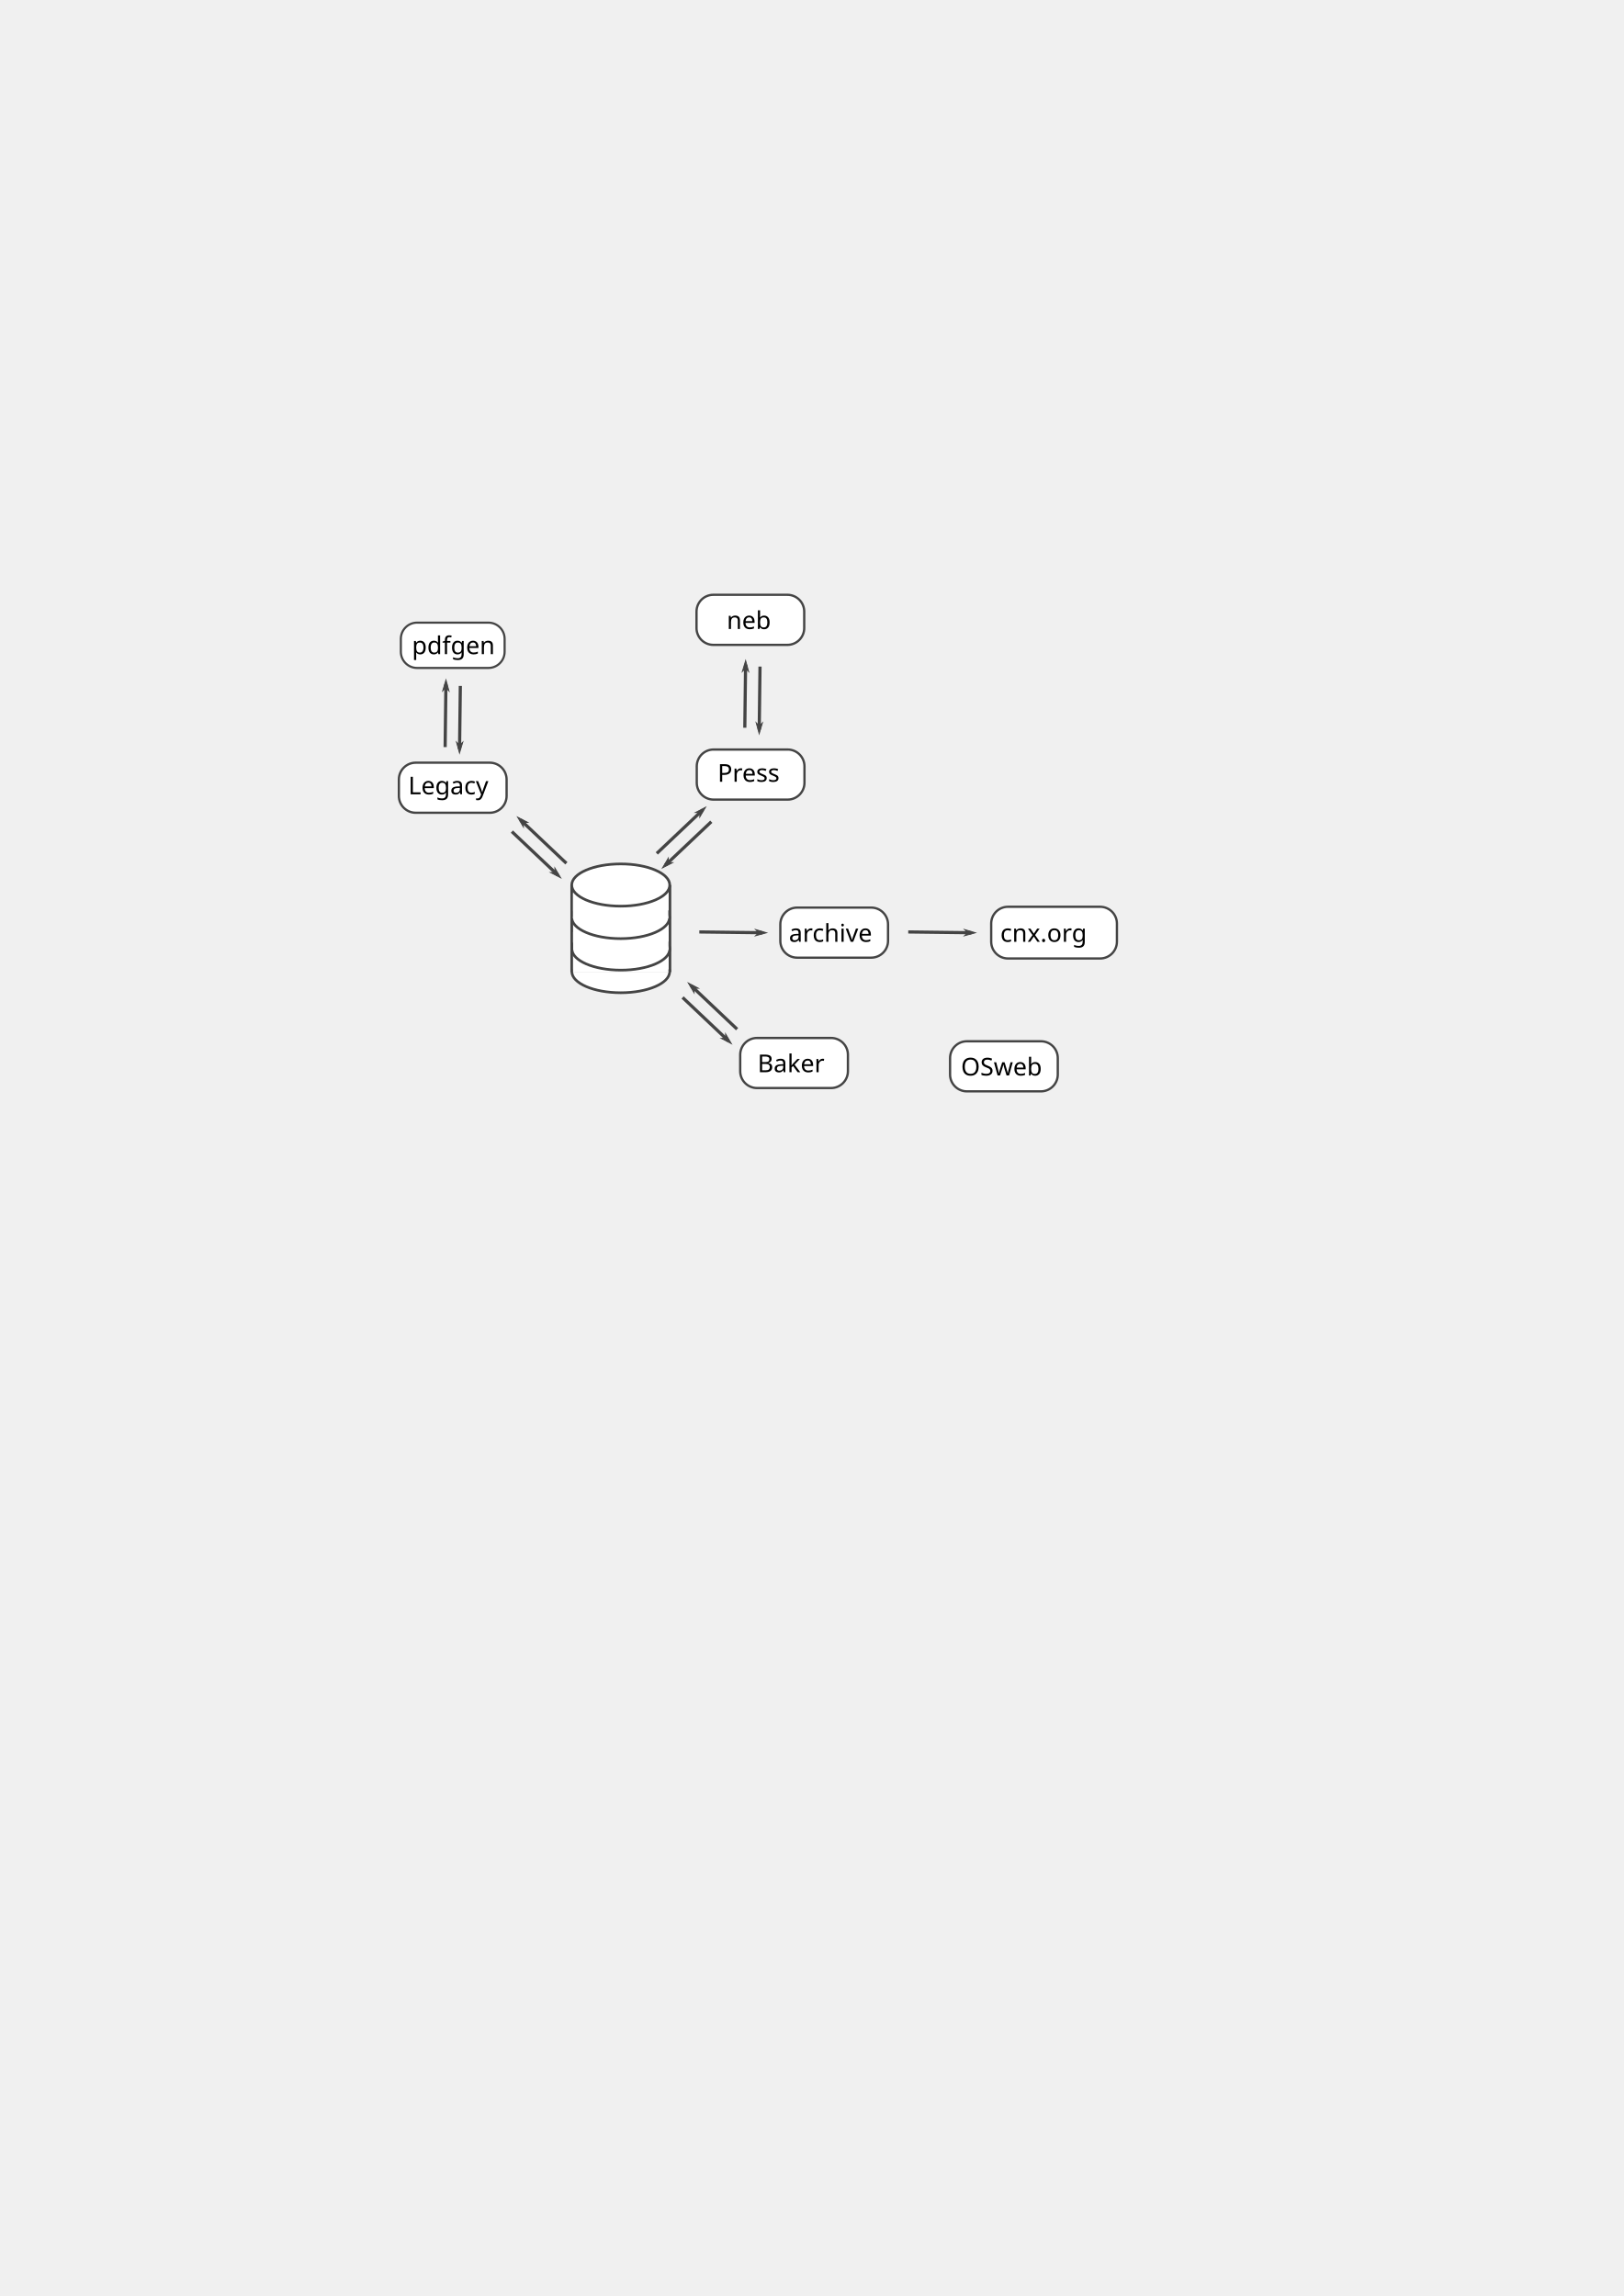
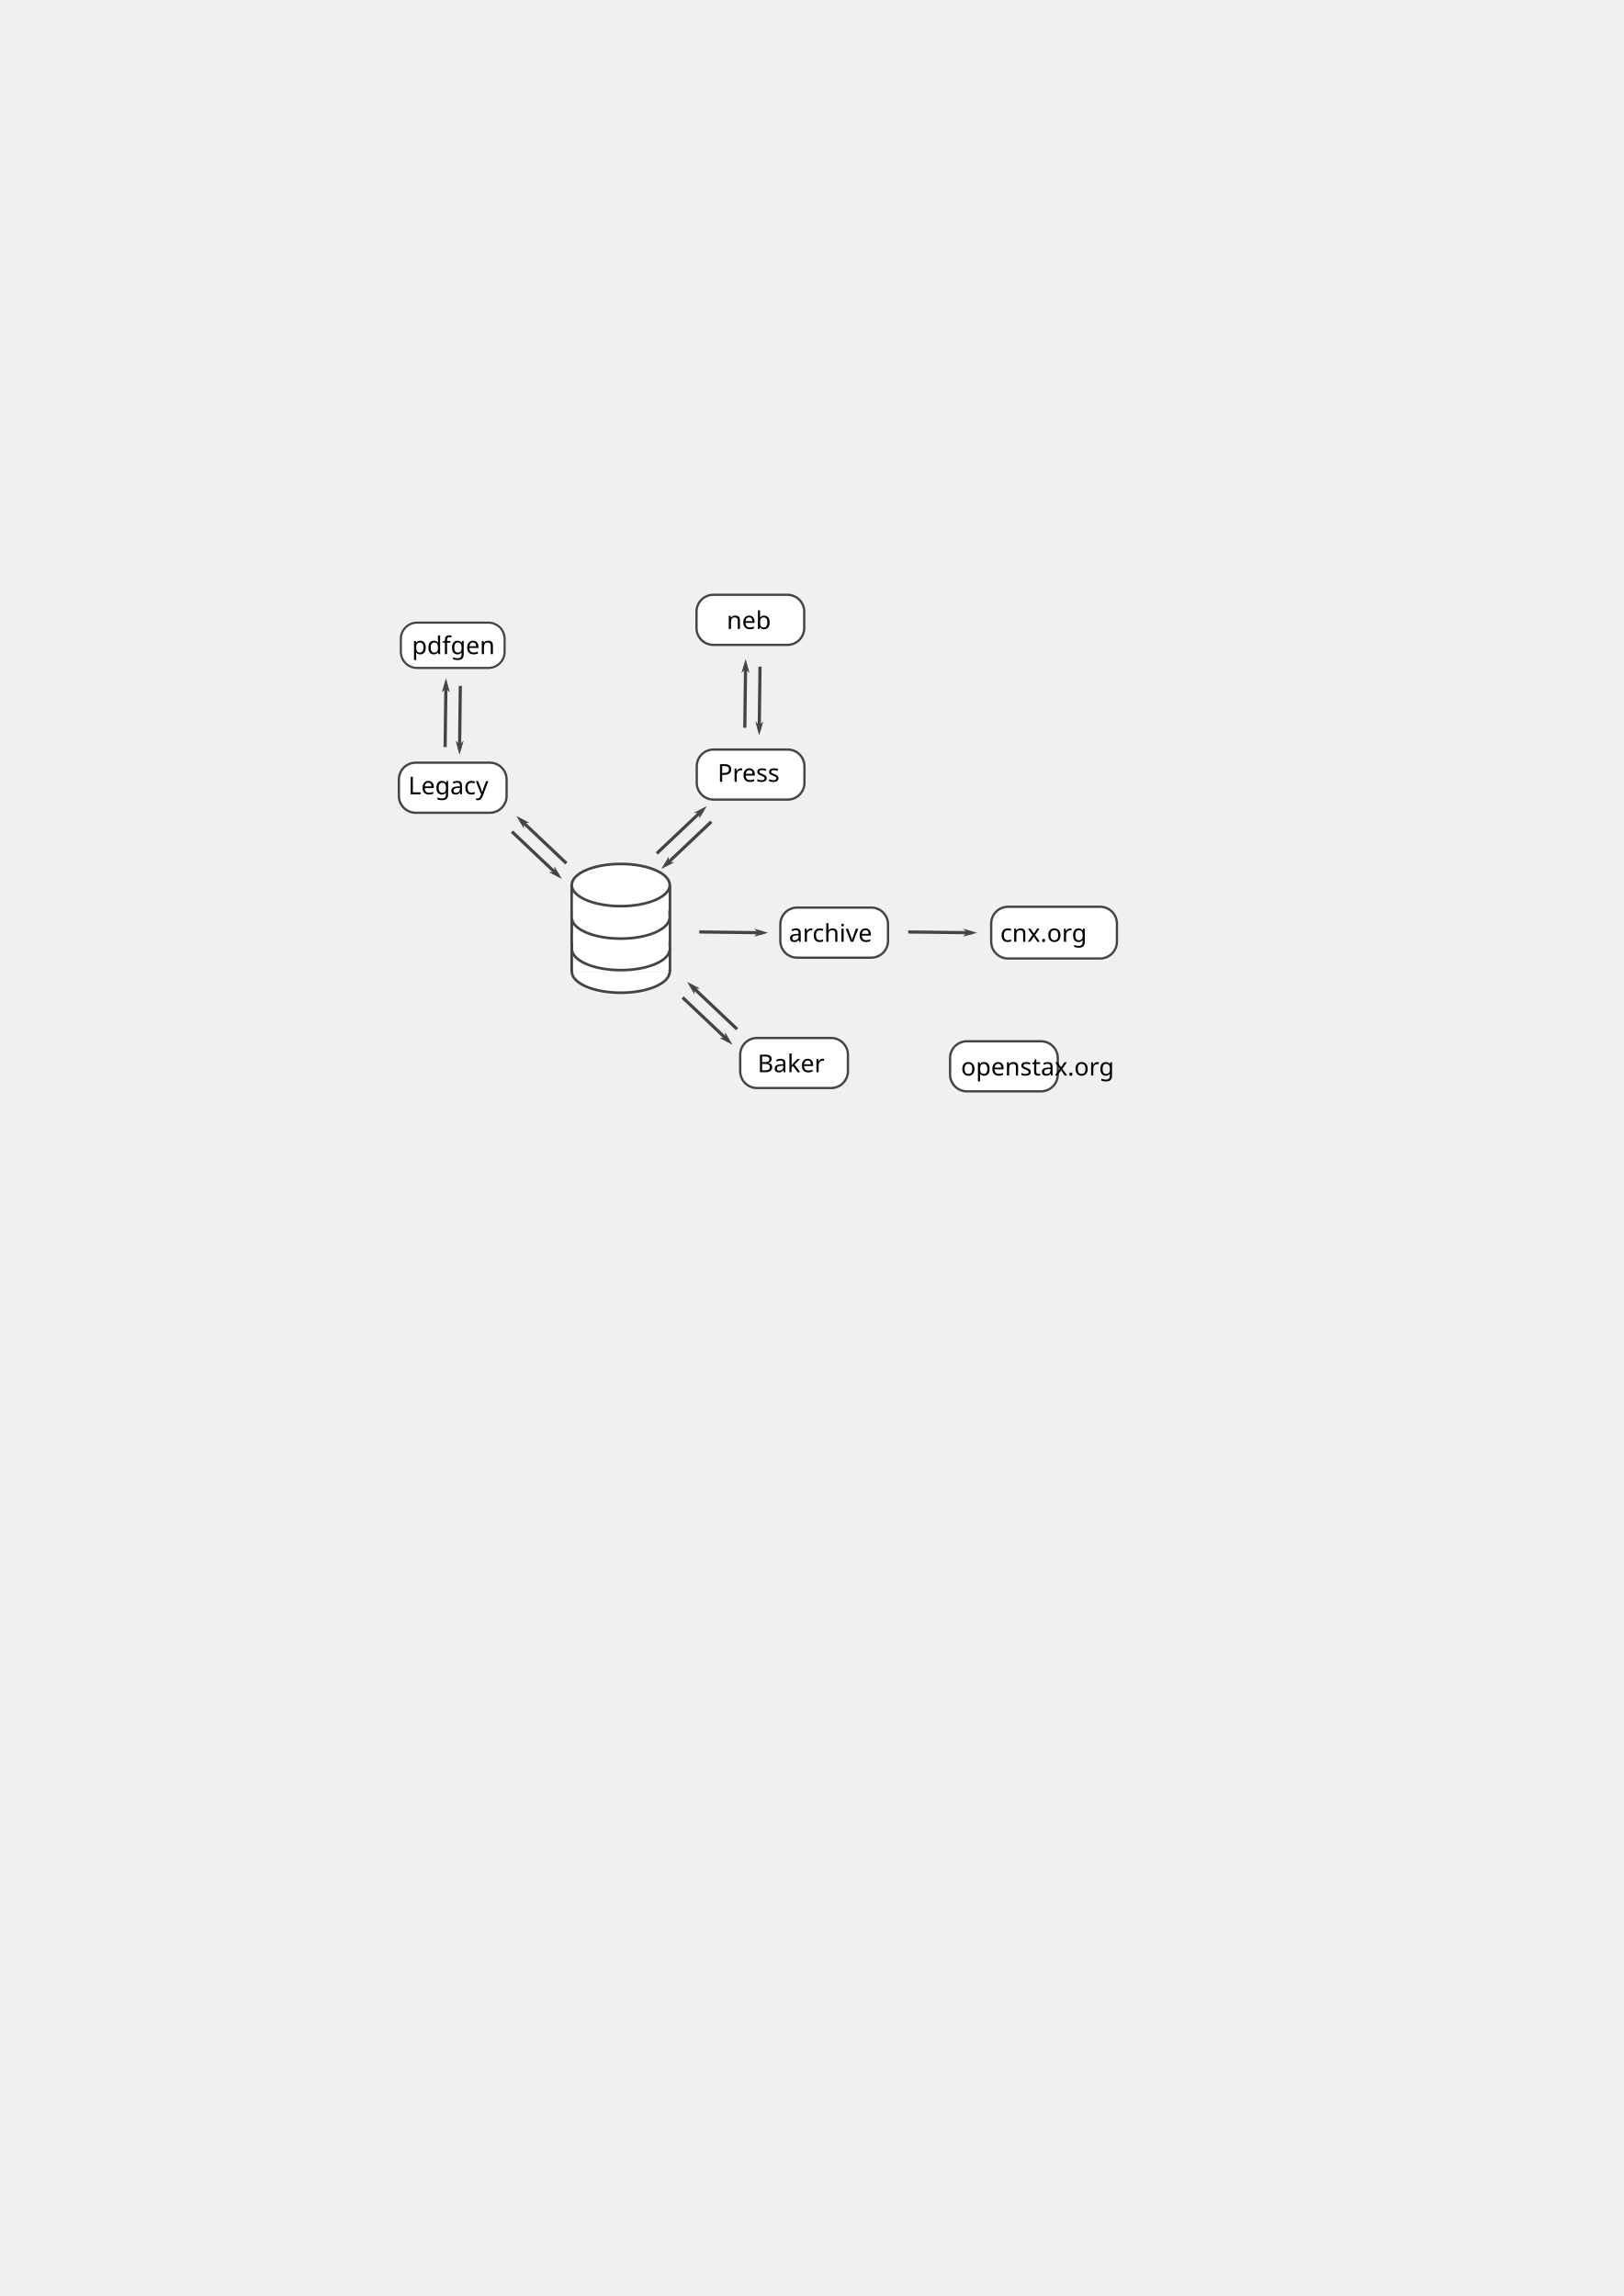
<svg xmlns="http://www.w3.org/2000/svg" width="210mm" height="297mm" viewBox="0 0 744.094 1052.362" id="svg5309" version="1.1">
  <defs id="defs5311">
    <marker orient="auto" refY="0" refX="0" id="Arrow1Sstart-0-8-9" style="overflow:visible">
      <path id="path4426-3-7-1" d="M 0,0 5,-5 -12.5,0 5,5 0,0 Z" style="fill:#444444;fill-opacity:1;fill-rule:evenodd;stroke:#444444;stroke-width:1pt;stroke-opacity:1" transform="matrix(0.2,0,0,0.2,1.2,0)" />
    </marker>
    <marker orient="auto" refY="0" refX="0" id="Arrow1Sstart-34-9-2" style="overflow:visible">
      <path id="path4426-9-20-7" d="M 0,0 5,-5 -12.5,0 5,5 0,0 Z" style="fill:#444444;fill-opacity:1;fill-rule:evenodd;stroke:#444444;stroke-width:1pt;stroke-opacity:1" transform="matrix(0.2,0,0,0.2,1.2,0)" />
    </marker>
    <marker orient="auto" refY="0" refX="0" id="Arrow1Sstart-0-0-2-0" style="overflow:visible">
      <path id="path4426-3-0-3-9" d="M 0,0 5,-5 -12.5,0 5,5 0,0 Z" style="fill:#444444;fill-opacity:1;fill-rule:evenodd;stroke:#444444;stroke-width:1pt;stroke-opacity:1" transform="matrix(0.2,0,0,0.2,1.2,0)" />
    </marker>
    <marker orient="auto" refY="0" refX="0" id="Arrow1Sstart-34-5-75-3" style="overflow:visible">
      <path id="path4426-9-2-9-6" d="M 0,0 5,-5 -12.5,0 5,5 0,0 Z" style="fill:#444444;fill-opacity:1;fill-rule:evenodd;stroke:#444444;stroke-width:1pt;stroke-opacity:1" transform="matrix(0.2,0,0,0.2,1.2,0)" />
    </marker>
    <marker orient="auto" refY="0" refX="0" id="Arrow1Sstart-0-0-4-2-0" style="overflow:visible">
      <path id="path4426-3-0-2-2-6" d="M 0,0 5,-5 -12.5,0 5,5 0,0 Z" style="fill:#444444;fill-opacity:1;fill-rule:evenodd;stroke:#444444;stroke-width:1pt;stroke-opacity:1" transform="matrix(0.2,0,0,0.2,1.2,0)" />
    </marker>
    <marker orient="auto" refY="0" refX="0" id="Arrow1Sstart-34-5-3-89-26" style="overflow:visible">
      <path id="path4426-9-2-8-7-18" d="M 0,0 5,-5 -12.5,0 5,5 0,0 Z" style="fill:#444444;fill-opacity:1;fill-rule:evenodd;stroke:#444444;stroke-width:1pt;stroke-opacity:1" transform="matrix(0.2,0,0,0.2,1.2,0)" />
    </marker>
    <marker orient="auto" refY="0" refX="0" id="Arrow1Sstart-2-36-7" style="overflow:visible">
      <path id="path4426-23-1-92" d="M 0,0 5,-5 -12.5,0 5,5 0,0 Z" style="fill:#444444;fill-opacity:1;fill-rule:evenodd;stroke:#444444;stroke-width:1pt;stroke-opacity:1" transform="matrix(0.2,0,0,0.2,1.2,0)" />
    </marker>
    <marker orient="auto" refY="0" refX="0" id="Arrow1Sstart-0-08-2-02" style="overflow:visible">
      <path id="path4426-3-9-93-3" d="M 0,0 5,-5 -12.5,0 5,5 0,0 Z" style="fill:#444444;fill-opacity:1;fill-rule:evenodd;stroke:#444444;stroke-width:1pt;stroke-opacity:1" transform="matrix(0.2,0,0,0.2,1.2,0)" />
    </marker>
    <marker orient="auto" refY="0" refX="0" id="Arrow1Sstart-34-5-3-3-19-7" style="overflow:visible">
      <path id="path4426-9-2-8-4-4-59" d="M 0,0 5,-5 -12.5,0 5,5 0,0 Z" style="fill:#444444;fill-opacity:1;fill-rule:evenodd;stroke:#444444;stroke-width:1pt;stroke-opacity:1" transform="matrix(0.2,0,0,0.2,1.2,0)" />
    </marker>
    <marker orient="auto" refY="0" refX="0" id="Arrow1Sstart-34-5-2-7-2" style="overflow:visible">
      <path id="path4426-9-2-4-8-2" d="M 0,0 5,-5 -12.5,0 5,5 0,0 Z" style="fill:#444444;fill-opacity:1;fill-rule:evenodd;stroke:#444444;stroke-width:1pt;stroke-opacity:1" transform="matrix(0.2,0,0,0.2,1.2,0)" />
    </marker>
    <marker orient="auto" refY="0" refX="0" id="Arrow1Sstart-0-0-4-5-4-8" style="overflow:visible">
      <path id="path4426-3-0-2-1-5-9" d="M 0,0 5,-5 -12.5,0 5,5 0,0 Z" style="fill:#444444;fill-opacity:1;fill-rule:evenodd;stroke:#444444;stroke-width:1pt;stroke-opacity:1" transform="matrix(0.2,0,0,0.2,1.2,0)" />
    </marker>
    <marker orient="auto" refY="0" refX="0" id="Arrow1Sstart-0-8" style="overflow:visible">
      <path id="path4426-3-7" d="M 0,0 5,-5 -12.5,0 5,5 0,0 Z" style="fill:#444444;fill-opacity:1;fill-rule:evenodd;stroke:#444444;stroke-width:1pt;stroke-opacity:1" transform="matrix(0.2,0,0,0.2,1.2,0)" />
    </marker>
    <marker orient="auto" refY="0" refX="0" id="Arrow1Sstart-34-9" style="overflow:visible">
      <path id="path4426-9-20" d="M 0,0 5,-5 -12.5,0 5,5 0,0 Z" style="fill:#444444;fill-opacity:1;fill-rule:evenodd;stroke:#444444;stroke-width:1pt;stroke-opacity:1" transform="matrix(0.2,0,0,0.2,1.2,0)" />
    </marker>
    <marker orient="auto" refY="0" refX="0" id="Arrow1Sstart-0-0-2" style="overflow:visible">
      <path id="path4426-3-0-3" d="M 0,0 5,-5 -12.5,0 5,5 0,0 Z" style="fill:#444444;fill-opacity:1;fill-rule:evenodd;stroke:#444444;stroke-width:1pt;stroke-opacity:1" transform="matrix(0.2,0,0,0.2,1.2,0)" />
    </marker>
    <marker orient="auto" refY="0" refX="0" id="Arrow1Sstart-34-5-75" style="overflow:visible">
      <path id="path4426-9-2-9" d="M 0,0 5,-5 -12.5,0 5,5 0,0 Z" style="fill:#444444;fill-opacity:1;fill-rule:evenodd;stroke:#444444;stroke-width:1pt;stroke-opacity:1" transform="matrix(0.2,0,0,0.2,1.2,0)" />
    </marker>
    <marker orient="auto" refY="0" refX="0" id="Arrow1Sstart-0-0-4-2" style="overflow:visible">
      <path id="path4426-3-0-2-2" d="M 0,0 5,-5 -12.5,0 5,5 0,0 Z" style="fill:#444444;fill-opacity:1;fill-rule:evenodd;stroke:#444444;stroke-width:1pt;stroke-opacity:1" transform="matrix(0.2,0,0,0.2,1.2,0)" />
    </marker>
    <marker orient="auto" refY="0" refX="0" id="Arrow1Sstart-34-5-3-89" style="overflow:visible">
      <path id="path4426-9-2-8-7" d="M 0,0 5,-5 -12.5,0 5,5 0,0 Z" style="fill:#444444;fill-opacity:1;fill-rule:evenodd;stroke:#444444;stroke-width:1pt;stroke-opacity:1" transform="matrix(0.2,0,0,0.2,1.2,0)" />
    </marker>
    <marker orient="auto" refY="0" refX="0" id="Arrow1Sstart-2-36" style="overflow:visible">
      <path id="path4426-23-1" d="M 0,0 5,-5 -12.5,0 5,5 0,0 Z" style="fill:#444444;fill-opacity:1;fill-rule:evenodd;stroke:#444444;stroke-width:1pt;stroke-opacity:1" transform="matrix(0.2,0,0,0.2,1.2,0)" />
    </marker>
    <marker orient="auto" refY="0" refX="0" id="Arrow1Sstart-0-08-2" style="overflow:visible">
      <path id="path4426-3-9-93" d="M 0,0 5,-5 -12.5,0 5,5 0,0 Z" style="fill:#444444;fill-opacity:1;fill-rule:evenodd;stroke:#444444;stroke-width:1pt;stroke-opacity:1" transform="matrix(0.2,0,0,0.2,1.2,0)" />
    </marker>
    <marker orient="auto" refY="0" refX="0" id="Arrow1Sstart-34-5-3-3-19" style="overflow:visible">
      <path id="path4426-9-2-8-4-4" d="M 0,0 5,-5 -12.5,0 5,5 0,0 Z" style="fill:#444444;fill-opacity:1;fill-rule:evenodd;stroke:#444444;stroke-width:1pt;stroke-opacity:1" transform="matrix(0.2,0,0,0.2,1.2,0)" />
    </marker>
    <marker orient="auto" refY="0" refX="0" id="Arrow1Sstart-34-5-2-7" style="overflow:visible">
      <path id="path4426-9-2-4-8" d="M 0,0 5,-5 -12.5,0 5,5 0,0 Z" style="fill:#444444;fill-opacity:1;fill-rule:evenodd;stroke:#444444;stroke-width:1pt;stroke-opacity:1" transform="matrix(0.2,0,0,0.2,1.2,0)" />
    </marker>
    <marker orient="auto" refY="0" refX="0" id="Arrow1Sstart-0-0-4-5-4" style="overflow:visible">
      <path id="path4426-3-0-2-1-5" d="M 0,0 5,-5 -12.5,0 5,5 0,0 Z" style="fill:#444444;fill-opacity:1;fill-rule:evenodd;stroke:#444444;stroke-width:1pt;stroke-opacity:1" transform="matrix(0.2,0,0,0.2,1.2,0)" />
    </marker>
    <marker orient="auto" refY="0" refX="0" id="Arrow1Sstart-34-5-3-89-7" style="overflow:visible">
      <path id="path4426-9-2-8-7-1" d="M 0,0 5,-5 -12.5,0 5,5 0,0 Z" style="fill:#00b100;fill-opacity:1;fill-rule:evenodd;stroke:#00b100;stroke-width:1pt;stroke-opacity:1" transform="matrix(0.2,0,0,0.2,1.2,0)" />
    </marker>
    <marker orient="auto" refY="0" refX="0" id="Arrow1Sstart-26-6" style="overflow:visible">
      <path id="path4426-1-2" d="M 0,0 5,-5 -12.5,0 5,5 0,0 Z" style="fill:#444444;fill-opacity:1;fill-rule:evenodd;stroke:#444444;stroke-width:1pt;stroke-opacity:1" transform="matrix(0.2,0,0,0.2,1.2,0)" />
    </marker>
    <marker orient="auto" refY="0" refX="0" id="Arrow1Sstart-0-8-9-3" style="overflow:visible">
      <path id="path4426-3-7-1-6" d="M 0,0 5,-5 -12.5,0 5,5 0,0 Z" style="fill:#444444;fill-opacity:1;fill-rule:evenodd;stroke:#444444;stroke-width:1pt;stroke-opacity:1" transform="matrix(0.2,0,0,0.2,1.2,0)" />
    </marker>
    <marker orient="auto" refY="0" refX="0" id="Arrow1Sstart-34-9-2-7" style="overflow:visible">
      <path id="path4426-9-20-7-5" d="M 0,0 5,-5 -12.5,0 5,5 0,0 Z" style="fill:#444444;fill-opacity:1;fill-rule:evenodd;stroke:#444444;stroke-width:1pt;stroke-opacity:1" transform="matrix(0.2,0,0,0.2,1.2,0)" />
    </marker>
    <marker orient="auto" refY="0" refX="0" id="Arrow1Sstart-0-0-2-0-3" style="overflow:visible">
      <path id="path4426-3-0-3-9-5" d="M 0,0 5,-5 -12.5,0 5,5 0,0 Z" style="fill:#444444;fill-opacity:1;fill-rule:evenodd;stroke:#444444;stroke-width:1pt;stroke-opacity:1" transform="matrix(0.2,0,0,0.2,1.2,0)" />
    </marker>
    <marker orient="auto" refY="0" refX="0" id="Arrow1Sstart-34-5-75-3-6" style="overflow:visible">
      <path id="path4426-9-2-9-6-2" d="M 0,0 5,-5 -12.5,0 5,5 0,0 Z" style="fill:#444444;fill-opacity:1;fill-rule:evenodd;stroke:#444444;stroke-width:1pt;stroke-opacity:1" transform="matrix(0.2,0,0,0.2,1.2,0)" />
    </marker>
    <marker orient="auto" refY="0" refX="0" id="Arrow1Sstart-0-0-4-2-0-9" style="overflow:visible">
      <path id="path4426-3-0-2-2-6-1" d="M 0,0 5,-5 -12.5,0 5,5 0,0 Z" style="fill:#444444;fill-opacity:1;fill-rule:evenodd;stroke:#444444;stroke-width:1pt;stroke-opacity:1" transform="matrix(0.2,0,0,0.2,1.2,0)" />
    </marker>
    <marker orient="auto" refY="0" refX="0" id="Arrow1Sstart-34-5-3-89-26-2" style="overflow:visible">
      <path id="path4426-9-2-8-7-18-7" d="M 0,0 5,-5 -12.5,0 5,5 0,0 Z" style="fill:#444444;fill-opacity:1;fill-rule:evenodd;stroke:#444444;stroke-width:1pt;stroke-opacity:1" transform="matrix(0.2,0,0,0.2,1.2,0)" />
    </marker>
    <marker orient="auto" refY="0" refX="0" id="Arrow1Sstart-2-36-7-0" style="overflow:visible">
      <path id="path4426-23-1-92-9" d="M 0,0 5,-5 -12.5,0 5,5 0,0 Z" style="fill:#444444;fill-opacity:1;fill-rule:evenodd;stroke:#444444;stroke-width:1pt;stroke-opacity:1" transform="matrix(0.2,0,0,0.2,1.2,0)" />
    </marker>
    <marker orient="auto" refY="0" refX="0" id="Arrow1Sstart-0-08-2-02-3" style="overflow:visible">
      <path id="path4426-3-9-93-3-6" d="M 0,0 5,-5 -12.5,0 5,5 0,0 Z" style="fill:#444444;fill-opacity:1;fill-rule:evenodd;stroke:#444444;stroke-width:1pt;stroke-opacity:1" transform="matrix(0.2,0,0,0.2,1.2,0)" />
    </marker>
    <marker orient="auto" refY="0" refX="0" id="Arrow1Sstart-34-5-3-3-19-7-0" style="overflow:visible">
      <path id="path4426-9-2-8-4-4-59-6" d="M 0,0 5,-5 -12.5,0 5,5 0,0 Z" style="fill:#444444;fill-opacity:1;fill-rule:evenodd;stroke:#444444;stroke-width:1pt;stroke-opacity:1" transform="matrix(0.2,0,0,0.2,1.2,0)" />
    </marker>
    <marker orient="auto" refY="0" refX="0" id="Arrow1Sstart-34-5-2-7-2-2" style="overflow:visible">
      <path id="path4426-9-2-4-8-2-6" d="M 0,0 5,-5 -12.5,0 5,5 0,0 Z" style="fill:#444444;fill-opacity:1;fill-rule:evenodd;stroke:#444444;stroke-width:1pt;stroke-opacity:1" transform="matrix(0.2,0,0,0.2,1.2,0)" />
    </marker>
    <marker orient="auto" refY="0" refX="0" id="Arrow1Sstart-0-0-4-5-4-8-1" style="overflow:visible">
      <path id="path4426-3-0-2-1-5-9-8" d="M 0,0 5,-5 -12.5,0 5,5 0,0 Z" style="fill:#444444;fill-opacity:1;fill-rule:evenodd;stroke:#444444;stroke-width:1pt;stroke-opacity:1" transform="matrix(0.2,0,0,0.2,1.2,0)" />
    </marker>
  </defs>
  <g id="layer1">
    <g id="g4182-0-3" transform="matrix(0.3803209,0,0,0.3803209,253.3068,444.1524)">
      <g id="g7976-3-1" transform="translate(-486.1835,-207.7823)">
        <g transform="matrix(1.453479,0,0,1.453479,330.4775,-332.3965)" id="g4244-61-9">
          <ellipse ry="17.507" rx="40.553" cy="373.791" cx="163.508" id="path4136-9-06-4" style="color:#000000;clip-rule:nonzero;display:inline;overflow:visible;visibility:visible;opacity:1;isolation:auto;mix-blend-mode:normal;color-interpolation:sRGB;color-interpolation-filters:linearRGB;solid-color:#000000;solid-opacity:1;fill:#ffffff;fill-opacity:1;fill-rule:nonzero;stroke:#444444;stroke-width:2.187;stroke-linecap:butt;stroke-linejoin:miter;stroke-miterlimit:4;stroke-dasharray:none;stroke-dashoffset:0;stroke-opacity:1;color-rendering:auto;image-rendering:auto;shape-rendering:auto;text-rendering:auto;enable-background:accumulate" />
          <rect y="303.091" x="122.871" height="69.971" width="81.4" id="rect4153-32-7" style="color:#000000;clip-rule:nonzero;display:inline;overflow:visible;visibility:visible;opacity:1;isolation:auto;mix-blend-mode:normal;color-interpolation:sRGB;color-interpolation-filters:linearRGB;solid-color:#000000;solid-opacity:1;fill:#ffffff;fill-opacity:1;fill-rule:nonzero;stroke:#444444;stroke-width:2.229;stroke-linecap:butt;stroke-linejoin:miter;stroke-miterlimit:4;stroke-dasharray:none;stroke-dashoffset:0;stroke-opacity:1;color-rendering:auto;image-rendering:auto;shape-rendering:auto;text-rendering:auto;enable-background:accumulate" />
          <rect y="340.902" x="123.995" height="33.589" width="79.026" id="rect4153-3-0-8" style="color:#000000;clip-rule:nonzero;display:inline;overflow:visible;visibility:visible;opacity:1;isolation:auto;mix-blend-mode:normal;color-interpolation:sRGB;color-interpolation-filters:linearRGB;solid-color:#000000;solid-opacity:1;fill:#ffffff;fill-opacity:1;fill-rule:nonzero;stroke:none;stroke-width:2.229;stroke-linecap:butt;stroke-linejoin:miter;stroke-miterlimit:4;stroke-dasharray:none;stroke-dashoffset:0;stroke-opacity:1;color-rendering:auto;image-rendering:auto;shape-rendering:auto;text-rendering:auto;enable-background:accumulate" />
          <g id="g4208-6-4" transform="translate(-2.16395,11.48454)">
            <ellipse style="color:#000000;clip-rule:nonzero;display:inline;overflow:visible;visibility:visible;opacity:1;isolation:auto;mix-blend-mode:normal;color-interpolation:sRGB;color-interpolation-filters:linearRGB;solid-color:#000000;solid-opacity:1;fill:#ffffff;fill-opacity:1;fill-rule:nonzero;stroke:#444444;stroke-width:2.187;stroke-linecap:butt;stroke-linejoin:miter;stroke-miterlimit:4;stroke-dasharray:none;stroke-dashoffset:0;stroke-opacity:1;color-rendering:auto;image-rendering:auto;shape-rendering:auto;text-rendering:auto;enable-background:accumulate" id="path4136-9-2-1-5" cx="165.741" cy="343.569" rx="40.553" ry="17.507" />
            <rect style="color:#000000;clip-rule:nonzero;display:inline;overflow:visible;visibility:visible;opacity:1;isolation:auto;mix-blend-mode:normal;color-interpolation:sRGB;color-interpolation-filters:linearRGB;solid-color:#000000;solid-opacity:1;fill:#ffffff;fill-opacity:1;fill-rule:nonzero;stroke:none;stroke-width:2.229;stroke-linecap:butt;stroke-linejoin:miter;stroke-miterlimit:4;stroke-dasharray:none;stroke-dashoffset:0;stroke-opacity:1;color-rendering:auto;image-rendering:auto;shape-rendering:auto;text-rendering:auto;enable-background:accumulate" id="rect4153-3-6-5-0" width="79.026" height="33.589" x="126.227" y="310.68" />
          </g>
          <g id="g4220-5-3" transform="translate(90.3568,-9.47289)">
            <ellipse style="color:#000000;clip-rule:nonzero;display:inline;overflow:visible;visibility:visible;opacity:1;isolation:auto;mix-blend-mode:normal;color-interpolation:sRGB;color-interpolation-filters:linearRGB;solid-color:#000000;solid-opacity:1;fill:#ffffff;fill-opacity:1;fill-rule:nonzero;stroke:#444444;stroke-width:2.187;stroke-linecap:butt;stroke-linejoin:miter;stroke-miterlimit:4;stroke-dasharray:none;stroke-dashoffset:0;stroke-opacity:1;color-rendering:auto;image-rendering:auto;shape-rendering:auto;text-rendering:auto;enable-background:accumulate" id="path4136-9-8-4-6" cx="73.052" cy="338.395" rx="40.553" ry="17.507" />
            <rect style="color:#000000;clip-rule:nonzero;display:inline;overflow:visible;visibility:visible;opacity:1;isolation:auto;mix-blend-mode:normal;color-interpolation:sRGB;color-interpolation-filters:linearRGB;solid-color:#000000;solid-opacity:1;fill:#ffffff;fill-opacity:1;fill-rule:nonzero;stroke:none;stroke-width:2.229;stroke-linecap:butt;stroke-linejoin:miter;stroke-miterlimit:4;stroke-dasharray:none;stroke-dashoffset:0;stroke-opacity:1;color-rendering:auto;image-rendering:auto;shape-rendering:auto;text-rendering:auto;enable-background:accumulate" id="rect4153-3-7-7-10" width="79.026" height="20.837" x="33.539" y="318.258" />
          </g>
          <ellipse ry="17.506" rx="40.635" cy="302.005" cx="163.487" id="path4136-6-6" style="color:#000000;clip-rule:nonzero;display:inline;overflow:visible;visibility:visible;opacity:1;isolation:auto;mix-blend-mode:normal;color-interpolation:sRGB;color-interpolation-filters:linearRGB;solid-color:#000000;solid-opacity:1;fill:#ffffff;fill-opacity:1;fill-rule:nonzero;stroke:#444444;stroke-width:2.189;stroke-linecap:butt;stroke-linejoin:miter;stroke-miterlimit:4;stroke-dasharray:none;stroke-dashoffset:0;stroke-opacity:1;color-rendering:auto;image-rendering:auto;shape-rendering:auto;text-rendering:auto;enable-background:accumulate" />
        </g>
        <g transform="matrix(1.453479,0,0,1.453479,330.4775,-332.3965)" id="g7557-5-3">
          <rect style="color:#000000;clip-rule:nonzero;display:inline;overflow:visible;visibility:visible;opacity:1;isolation:auto;mix-blend-mode:normal;color-interpolation:sRGB;color-interpolation-filters:linearRGB;solid-color:#000000;solid-opacity:1;fill:#ffffff;fill-opacity:1;fill-rule:nonzero;stroke:#444444;stroke-width:1.895;stroke-linecap:butt;stroke-linejoin:miter;stroke-miterlimit:4;stroke-dasharray:none;stroke-dashoffset:0;stroke-opacity:1;color-rendering:auto;image-rendering:auto;shape-rendering:auto;text-rendering:auto;enable-background:accumulate" id="rect4256-69-2" width="89.294" height="41.515" x="-20.433" y="200.553" rx="13.945" />
          <text xml:space="preserve" style="font-style:normal;font-weight:normal;font-size:20.403px;line-height:125%;font-family:sans-serif;text-align:start;letter-spacing:0px;word-spacing:0px;writing-mode:lr-tb;text-anchor:start;fill:#000000;fill-opacity:1;stroke:none;stroke-width:1px;stroke-linecap:butt;stroke-linejoin:miter;stroke-opacity:1" x="-12.647" y="226.781" id="text4258-37-0">
            <tspan id="tspan4260-4-6" x="-12.647" y="226.781">Legacy</tspan>
          </text>
        </g>
        <rect rx="20.268" y="-56.758" x="659.714" height="60.341" width="129.787" id="rect4256-3-5-1" style="color:#000000;clip-rule:nonzero;display:inline;overflow:visible;visibility:visible;opacity:1;isolation:auto;mix-blend-mode:normal;color-interpolation:sRGB;color-interpolation-filters:linearRGB;solid-color:#000000;solid-opacity:1;fill:#ffffff;fill-opacity:1;fill-rule:nonzero;stroke:#444444;stroke-width:2.755;stroke-linecap:butt;stroke-linejoin:miter;stroke-miterlimit:4;stroke-dasharray:none;stroke-dashoffset:0;stroke-opacity:1;color-rendering:auto;image-rendering:auto;shape-rendering:auto;text-rendering:auto;enable-background:accumulate" />
        <rect rx="20.268" y="-243.227" x="659.418" height="60.341" width="129.787" id="rect4256-2-2-5" style="color:#000000;clip-rule:nonzero;display:inline;overflow:visible;visibility:visible;opacity:1;isolation:auto;mix-blend-mode:normal;color-interpolation:sRGB;color-interpolation-filters:linearRGB;solid-color:#000000;solid-opacity:1;fill:#ffffff;fill-opacity:1;fill-rule:nonzero;stroke:#444444;stroke-width:2.755;stroke-linecap:butt;stroke-linejoin:miter;stroke-miterlimit:4;stroke-dasharray:none;stroke-dashoffset:0;stroke-opacity:1;color-rendering:auto;image-rendering:auto;shape-rendering:auto;text-rendering:auto;enable-background:accumulate" />
        <rect rx="20.268" y="294.848" x="964.936" height="60.341" width="129.787" id="rect4256-9-5-5" style="color:#000000;clip-rule:nonzero;display:inline;overflow:visible;visibility:visible;opacity:1;isolation:auto;mix-blend-mode:normal;color-interpolation:sRGB;color-interpolation-filters:linearRGB;solid-color:#000000;solid-opacity:1;fill:#ffffff;fill-opacity:1;fill-rule:nonzero;stroke:#444444;stroke-width:2.755;stroke-linecap:butt;stroke-linejoin:miter;stroke-miterlimit:4;stroke-dasharray:none;stroke-dashoffset:0;stroke-opacity:1;color-rendering:auto;image-rendering:auto;shape-rendering:auto;text-rendering:auto;enable-background:accumulate" />
        <rect rx="20.268" y="133.734" x="760.405" height="60.341" width="129.787" id="rect4256-6-4-4" style="color:#000000;clip-rule:nonzero;display:inline;overflow:visible;visibility:visible;opacity:1;isolation:auto;mix-blend-mode:normal;color-interpolation:sRGB;color-interpolation-filters:linearRGB;solid-color:#000000;solid-opacity:1;fill:#ffffff;fill-opacity:1;fill-rule:nonzero;stroke:#444444;stroke-width:2.755;stroke-linecap:butt;stroke-linejoin:miter;stroke-miterlimit:4;stroke-dasharray:none;stroke-dashoffset:0;stroke-opacity:1;color-rendering:auto;image-rendering:auto;shape-rendering:auto;text-rendering:auto;enable-background:accumulate" />
        <text id="text4258-3-7-7" y="-202.001" x="695.829" style="font-style:normal;font-weight:normal;font-size:29.656px;line-height:125%;font-family:sans-serif;text-align:start;letter-spacing:0px;word-spacing:0px;writing-mode:lr-tb;text-anchor:start;fill:#000000;fill-opacity:1;stroke:none;stroke-width:1px;stroke-linecap:butt;stroke-linejoin:miter;stroke-opacity:1" xml:space="preserve">
          <tspan y="-202.001" x="695.829" id="tspan4260-7-4-6">neb</tspan>
        </text>
        <text id="text4258-6-4-5" y="-17.941" x="684.816" style="font-style:normal;font-weight:normal;font-size:29.656px;line-height:125%;font-family:sans-serif;text-align:start;letter-spacing:0px;word-spacing:0px;writing-mode:lr-tb;text-anchor:start;fill:#000000;fill-opacity:1;stroke:none;stroke-width:1px;stroke-linecap:butt;stroke-linejoin:miter;stroke-opacity:1" xml:space="preserve">
          <tspan y="-17.941" x="684.816" id="tspan4260-1-3-6">Press</tspan>
        </text>
        <text id="text4258-5-0-9" y="174.96" x="770.722" style="font-style:normal;font-weight:normal;font-size:29.656px;line-height:125%;font-family:sans-serif;text-align:start;letter-spacing:0px;word-spacing:0px;writing-mode:lr-tb;text-anchor:start;fill:#000000;fill-opacity:1;stroke:none;stroke-width:1px;stroke-linecap:butt;stroke-linejoin:miter;stroke-opacity:1" xml:space="preserve">
          <tspan y="174.96" x="770.722" id="tspan4260-0-7-3">archive</tspan>
        </text>
        <g transform="matrix(1.453479,0,0,1.453479,322.8341,-317.1096)" id="g7399-8-7">
          <rect style="color:#000000;clip-rule:nonzero;display:inline;overflow:visible;visibility:visible;opacity:1;isolation:auto;mix-blend-mode:normal;color-interpolation:sRGB;color-interpolation-filters:linearRGB;solid-color:#000000;solid-opacity:1;fill:#ffffff;fill-opacity:1;fill-rule:nonzero;stroke:#444444;stroke-width:1.895;stroke-linecap:butt;stroke-linejoin:miter;stroke-miterlimit:4;stroke-dasharray:none;stroke-dashoffset:0;stroke-opacity:1;color-rendering:auto;image-rendering:auto;shape-rendering:auto;text-rendering:auto;enable-background:accumulate" id="rect4256-4-6-4" width="89.294" height="41.515" x="267.793" y="418.284" rx="13.945" />
          <text xml:space="preserve" style="font-style:normal;font-weight:normal;font-size:20.403px;line-height:125%;font-family:sans-serif;text-align:start;letter-spacing:0px;word-spacing:0px;writing-mode:lr-tb;text-anchor:start;fill:#000000;fill-opacity:1;stroke:none;stroke-width:1px;stroke-linecap:butt;stroke-linejoin:miter;stroke-opacity:1" x="282.159" y="446.647" id="text4258-65-8-5">
            <tspan id="tspan4260-08-8-2" x="282.159" y="446.647">Baker</tspan>
          </text>
        </g>
        <g transform="matrix(1.453479,0,0,1.453479,445.1291,-398.7419)" id="g6967-4-5">
          <rect style="color:#000000;clip-rule:nonzero;display:inline;overflow:visible;visibility:visible;opacity:1;isolation:auto;mix-blend-mode:normal;color-interpolation:sRGB;color-interpolation-filters:linearRGB;solid-color:#000000;solid-opacity:1;fill:#ffffff;fill-opacity:1;fill-rule:nonzero;stroke:#444444;stroke-width:1.895;stroke-linecap:butt;stroke-linejoin:miter;stroke-miterlimit:4;stroke-dasharray:none;stroke-dashoffset:0;stroke-opacity:1;color-rendering:auto;image-rendering:auto;shape-rendering:auto;text-rendering:auto;enable-background:accumulate" id="rect4256-0-3-4" width="104.233" height="42.873" x="391.723" y="365.667" rx="13.945" />
          <text xml:space="preserve" style="font-style:normal;font-weight:normal;font-size:20.403px;line-height:125%;font-family:sans-serif;text-align:start;letter-spacing:0px;word-spacing:0px;writing-mode:lr-tb;text-anchor:start;fill:#000000;fill-opacity:1;stroke:none;stroke-width:1px;stroke-linecap:butt;stroke-linejoin:miter;stroke-opacity:1" x="399.252" y="394.709" id="text4258-1-14-7">
            <tspan id="tspan4260-2-9-4" x="399.252" y="394.709">cnx.org</tspan>
          </text>
        </g>
        <text id="text4258-2-2-4" y="336.074" x="978.055" style="font-style:normal;font-weight:normal;font-size:29.656px;line-height:125%;font-family:sans-serif;text-align:start;letter-spacing:0px;word-spacing:0px;writing-mode:lr-tb;text-anchor:start;fill:#000000;fill-opacity:1;stroke:none;stroke-width:1px;stroke-linecap:butt;stroke-linejoin:miter;stroke-opacity:1" xml:space="preserve">
-           <tspan y="336.074" x="978.055" id="tspan4260-6-06-3">OSweb</tspan>
+           <tspan y="336.074" x="978.055" id="tspan4260-6-06-3">openstax.org</tspan>
        </text>
        <g transform="matrix(1.453479,0,0,1.453479,331.474,-332.3965)" id="g7552-8-0">
          <rect style="color:#000000;clip-rule:nonzero;display:inline;overflow:visible;visibility:visible;opacity:1;isolation:auto;mix-blend-mode:normal;color-interpolation:sRGB;color-interpolation-filters:linearRGB;solid-color:#000000;solid-opacity:1;fill:#ffffff;fill-opacity:1;fill-rule:nonzero;stroke:#444444;stroke-width:1.769;stroke-linecap:butt;stroke-linejoin:miter;stroke-miterlimit:4;stroke-dasharray:none;stroke-dashoffset:0;stroke-opacity:1;color-rendering:auto;image-rendering:auto;shape-rendering:auto;text-rendering:auto;enable-background:accumulate" id="rect4256-42-9-7" width="86.025" height="37.566" x="-19.484" y="84.433" rx="13.434" />
          <text xml:space="preserve" style="font-style:normal;font-weight:normal;font-size:20.403px;line-height:125%;font-family:sans-serif;text-align:start;letter-spacing:0px;word-spacing:0px;writing-mode:lr-tb;text-anchor:start;fill:#000000;fill-opacity:1;stroke:none;stroke-width:1px;stroke-linecap:butt;stroke-linejoin:miter;stroke-opacity:1" x="-10.292" y="110.553" id="text4258-9-2-8">
            <tspan id="tspan4260-10-6-6" x="-10.292" y="110.553">pdfgen</tspan>
          </text>
        </g>
        <path id="path4408-0-6-8" d="M 492.214,94.472 436.944,42.164" style="fill:none;fill-rule:evenodd;stroke:#444444;stroke-width:3.822px;stroke-linecap:butt;stroke-linejoin:miter;stroke-opacity:1;marker-start:url(#Arrow1Sstart-26-6)" />
        <path id="path4408-0-7-4-8" d="m 447.352,28.055 55.269,52.308" style="fill:none;fill-rule:evenodd;stroke:#444444;stroke-width:3.822px;stroke-linecap:butt;stroke-linejoin:miter;stroke-opacity:1;marker-start:url(#Arrow1Sstart-0-8-9-3)" />
        <path id="path4408-0-2-9-4" d="M 621.959,82.55 677.228,30.242" style="fill:none;fill-rule:evenodd;stroke:#444444;stroke-width:3.822px;stroke-linecap:butt;stroke-linejoin:miter;stroke-opacity:1;marker-start:url(#Arrow1Sstart-34-9-2-7)" />
        <path id="path4408-0-7-7-5-3" d="M 666.821,16.133 611.551,68.442" style="fill:none;fill-rule:evenodd;stroke:#444444;stroke-width:3.822px;stroke-linecap:butt;stroke-linejoin:miter;stroke-opacity:1;marker-start:url(#Arrow1Sstart-0-0-2-0-3)" />
        <g transform="matrix(1.453479,0,0,1.453479,330.4775,-332.3965)" id="g6953-0-1">
          <path style="fill:none;fill-rule:evenodd;stroke:#444444;stroke-width:2.629px;stroke-linecap:butt;stroke-linejoin:miter;stroke-opacity:1;marker-start:url(#Arrow1Sstart-34-5-75-3-6)" d="m 278.303,173.207 0.646,-52.352" id="path4408-0-2-4-4-49" />
          <path style="fill:none;fill-rule:evenodd;stroke:#444444;stroke-width:2.629px;stroke-linecap:butt;stroke-linejoin:miter;stroke-opacity:1;marker-start:url(#Arrow1Sstart-0-0-4-2-0-9)" d="m 266.996,119.236 -0.646,52.352" id="path4408-0-7-7-4-8-2" />
        </g>
        <path id="path4408-0-2-4-6-7-0" d="m 738.894,164.028 -76.092,-0.939" style="fill:none;fill-rule:evenodd;stroke:#444444;stroke-width:3.822px;stroke-linecap:butt;stroke-linejoin:miter;stroke-opacity:1;marker-start:url(#Arrow1Sstart-34-5-3-89-26-2)" />
        <g transform="matrix(1.453479,0,0,1.453479,322.8341,-340.04)" id="g6963-17-6">
          <path id="path4408-0-1-2-8" d="M 258.046,436.472 220.021,400.483" style="fill:none;fill-rule:evenodd;stroke:#444444;stroke-width:2.629px;stroke-linecap:butt;stroke-linejoin:miter;stroke-opacity:1;marker-start:url(#Arrow1Sstart-2-36-7-0)" />
          <path id="path4408-0-7-8-7-9" d="m 227.181,390.776 38.026,35.988" style="fill:none;fill-rule:evenodd;stroke:#444444;stroke-width:2.629px;stroke-linecap:butt;stroke-linejoin:miter;stroke-opacity:1;marker-start:url(#Arrow1Sstart-0-08-2-02-3)" />
        </g>
        <path id="path4408-0-2-4-6-2-2-2" d="m 990.632,164.028 -76.092,-0.939" style="fill:none;fill-rule:evenodd;stroke:#444444;stroke-width:3.822px;stroke-linecap:butt;stroke-linejoin:miter;stroke-opacity:1;marker-start:url(#Arrow1Sstart-34-5-3-3-19-7-0)" />
        <g id="g6953-7-2-66" transform="matrix(1.453479,0,0,1.453479,-30.61778,-309.0804)">
          <path style="fill:none;fill-rule:evenodd;stroke:#444444;stroke-width:2.629px;stroke-linecap:butt;stroke-linejoin:miter;stroke-opacity:1;marker-start:url(#Arrow1Sstart-34-5-2-7-2-2)" d="m 278.303,173.207 0.646,-52.352" id="path4408-0-2-4-5-6-49" />
          <path style="fill:none;fill-rule:evenodd;stroke:#444444;stroke-width:2.629px;stroke-linecap:butt;stroke-linejoin:miter;stroke-opacity:1;marker-start:url(#Arrow1Sstart-0-0-4-5-4-8-1)" d="m 266.996,119.236 -0.646,52.352" id="path4408-0-7-7-4-7-1-5" />
        </g>
      </g>
    </g>
  </g>
</svg>
